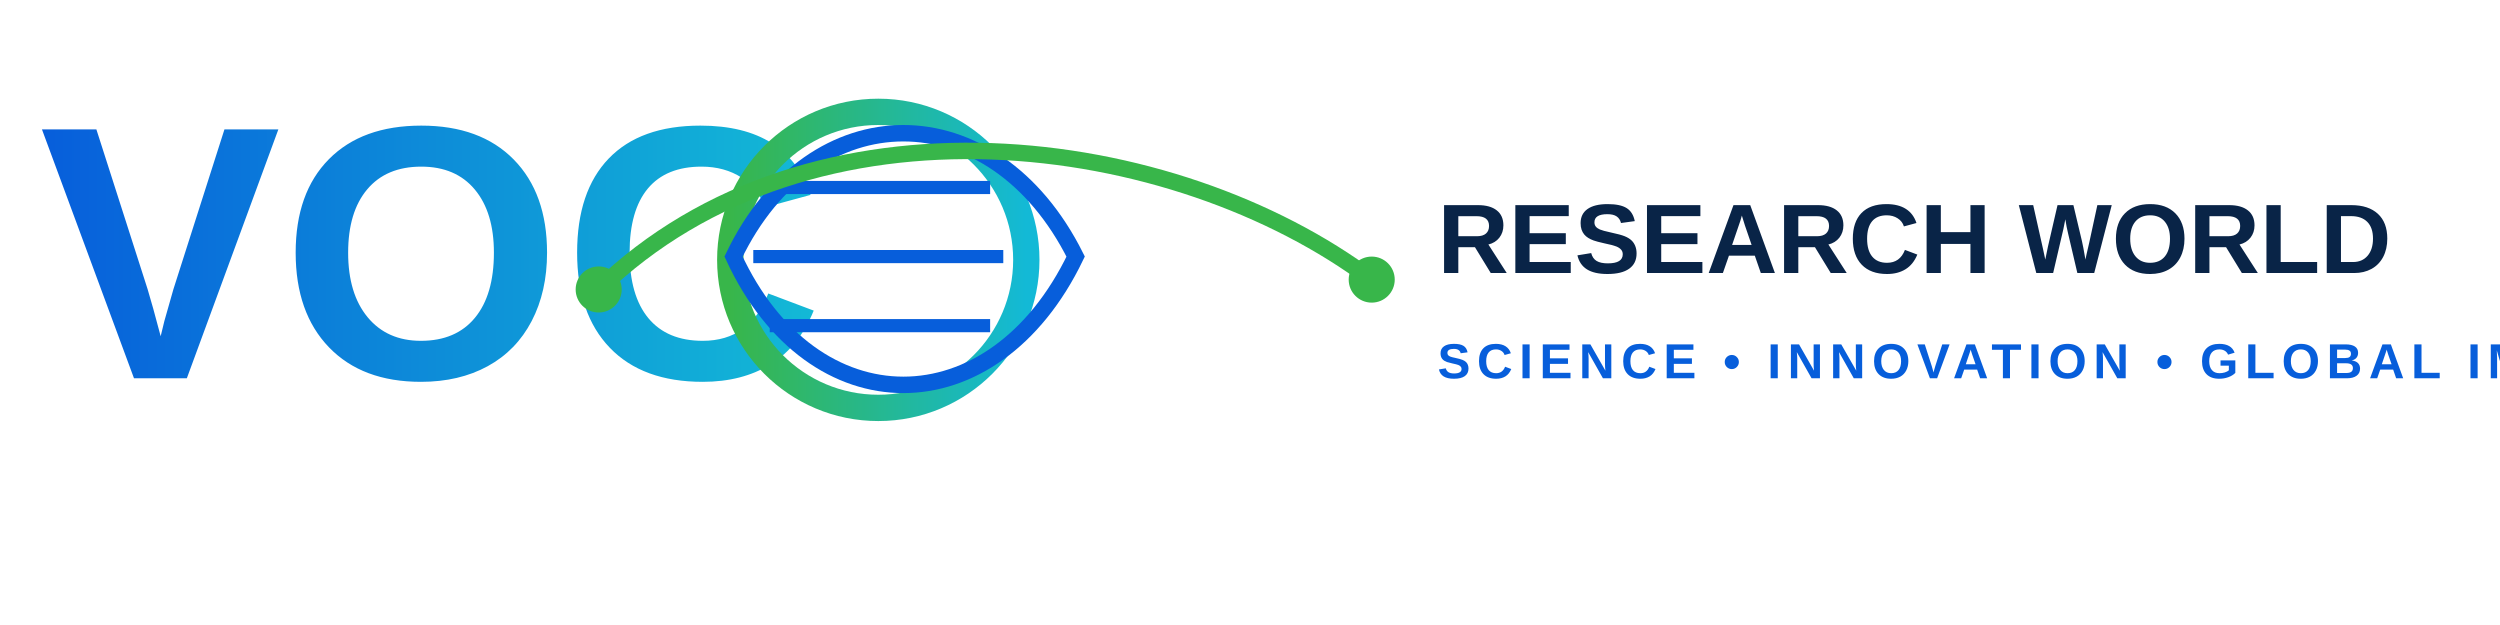
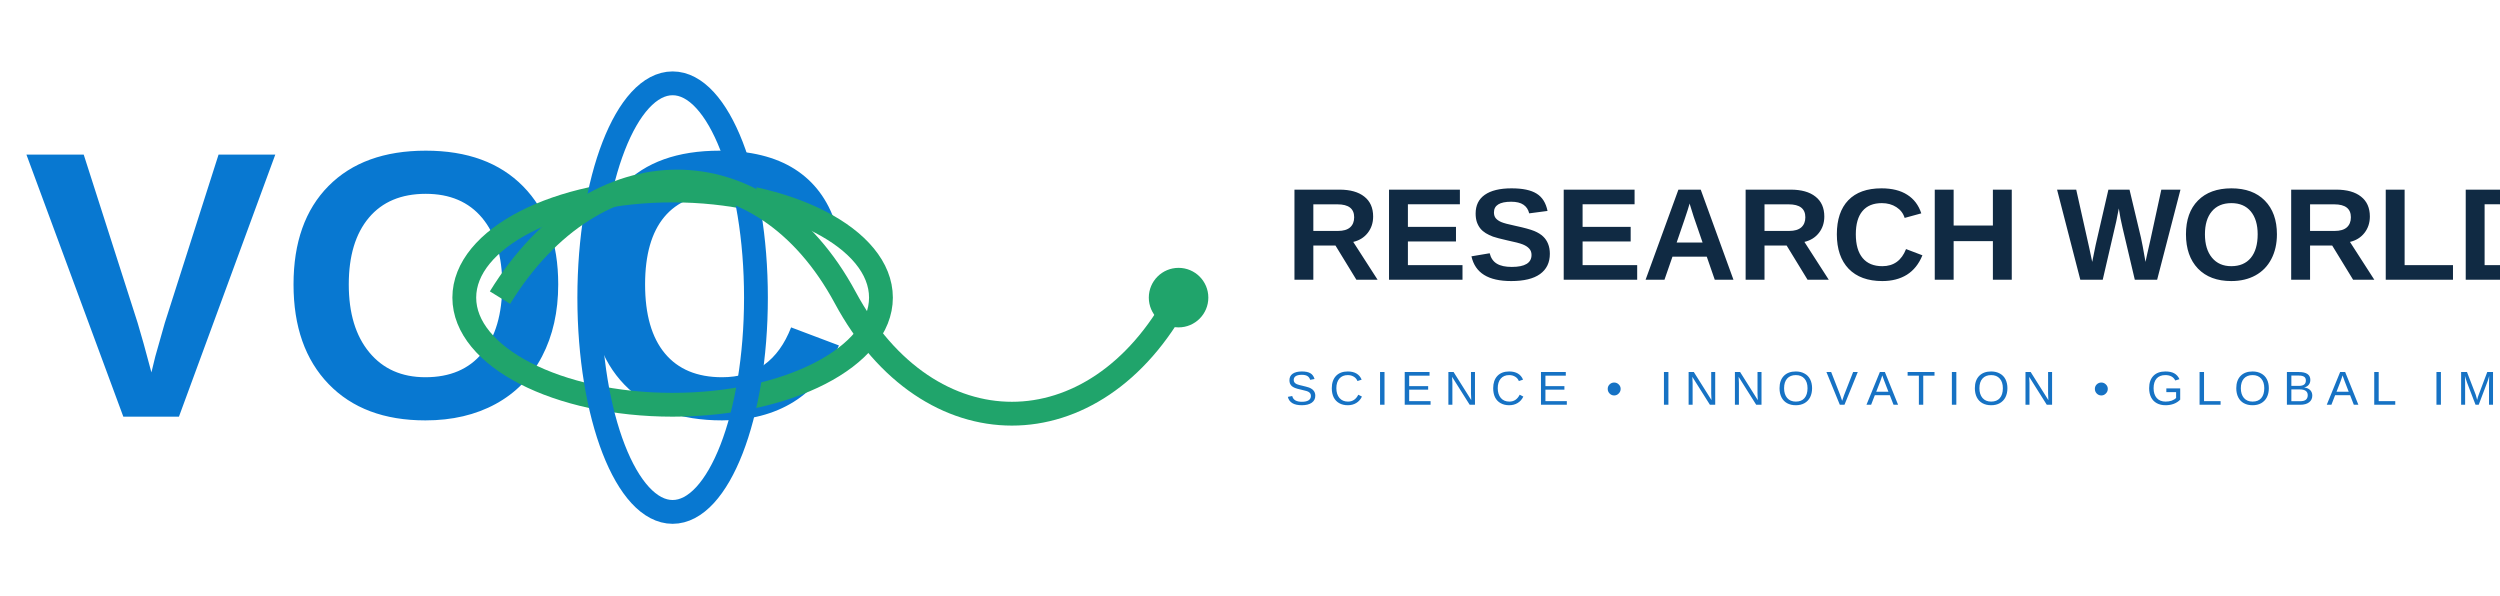
- <svg xmlns="http://www.w3.org/2000/svg" viewBox="0 0 760 190" role="img" aria-labelledby="title desc">
-   <defs>
-     <linearGradient id="b" x1="0" x2="1">
-       <stop stop-color="#075edb" />
-       <stop offset="1" stop-color="#13b9d6" />
-     </linearGradient>
-     <linearGradient id="g" x1="0" x2="1">
-       <stop stop-color="#38b64a" />
-       <stop offset="1" stop-color="#13b9d6" />
-     </linearGradient>
-   </defs>
-   <g transform="translate(12 10)">
-     <text x="0" y="105" font-family="Arial,sans-serif" font-weight="900" font-size="110" fill="url(#b)">VOC</text>
-     <circle cx="255" cy="69" r="45" fill="none" stroke="url(#g)" stroke-width="8" />
-     <path d="M211 68 C235 18, 290 18, 315 68 C290 120,235 120,211 68Z" fill="none" stroke="#075edb" stroke-width="5" />
-     <path d="M222 47h67M217 68h76M222 89h67" stroke="#075edb" stroke-width="4" />
-     <path d="M170 78 C235 15, 345 30, 405 75" fill="none" stroke="#38b64a" stroke-width="5" />
-     <circle cx="170" cy="78" r="7" fill="#38b64a" />
-     <circle cx="405" cy="75" r="7" fill="#38b64a" />
-     <text x="425" y="73" font-family="Arial,sans-serif" font-weight="800" font-size="30" fill="#092447">RESEARCH WORLD</text>
-     <text x="425" y="105" font-family="Arial,sans-serif" font-weight="700" font-size="15" fill="#075edb" letter-spacing="2">SCIENCE • INNOVATION • GLOBAL IMPACT</text>
-   </g>
+ <svg xmlns="http://www.w3.org/2000/svg" viewBox="0 0 420 100">
+   <text x="4" y="70" font-family="Arial" font-size="64" font-weight="800" fill="#0878d1">VOC</text>
+   <ellipse cx="113" cy="50" rx="35" ry="18" fill="none" stroke="#20a46b" stroke-width="4" />
+   <ellipse cx="113" cy="50" rx="14" ry="36" fill="none" stroke="#0878d1" stroke-width="4" />
+   <path d="M84 50C100 24 128 24 142 50C156 76 184 76 198 50" fill="none" stroke="#20a46b" stroke-width="4" />
+   <circle cx="198" cy="50" r="5" fill="#20a46b" />
+   <text x="216" y="47" font-family="Arial" font-size="22" font-weight="800" fill="#102a43">RESEARCH WORLD</text>
+   <text x="216" y="68" font-family="Arial" font-size="8" letter-spacing="2" fill="#1672c4">SCIENCE • INNOVATION • GLOBAL IMPACT</text>
</svg>
